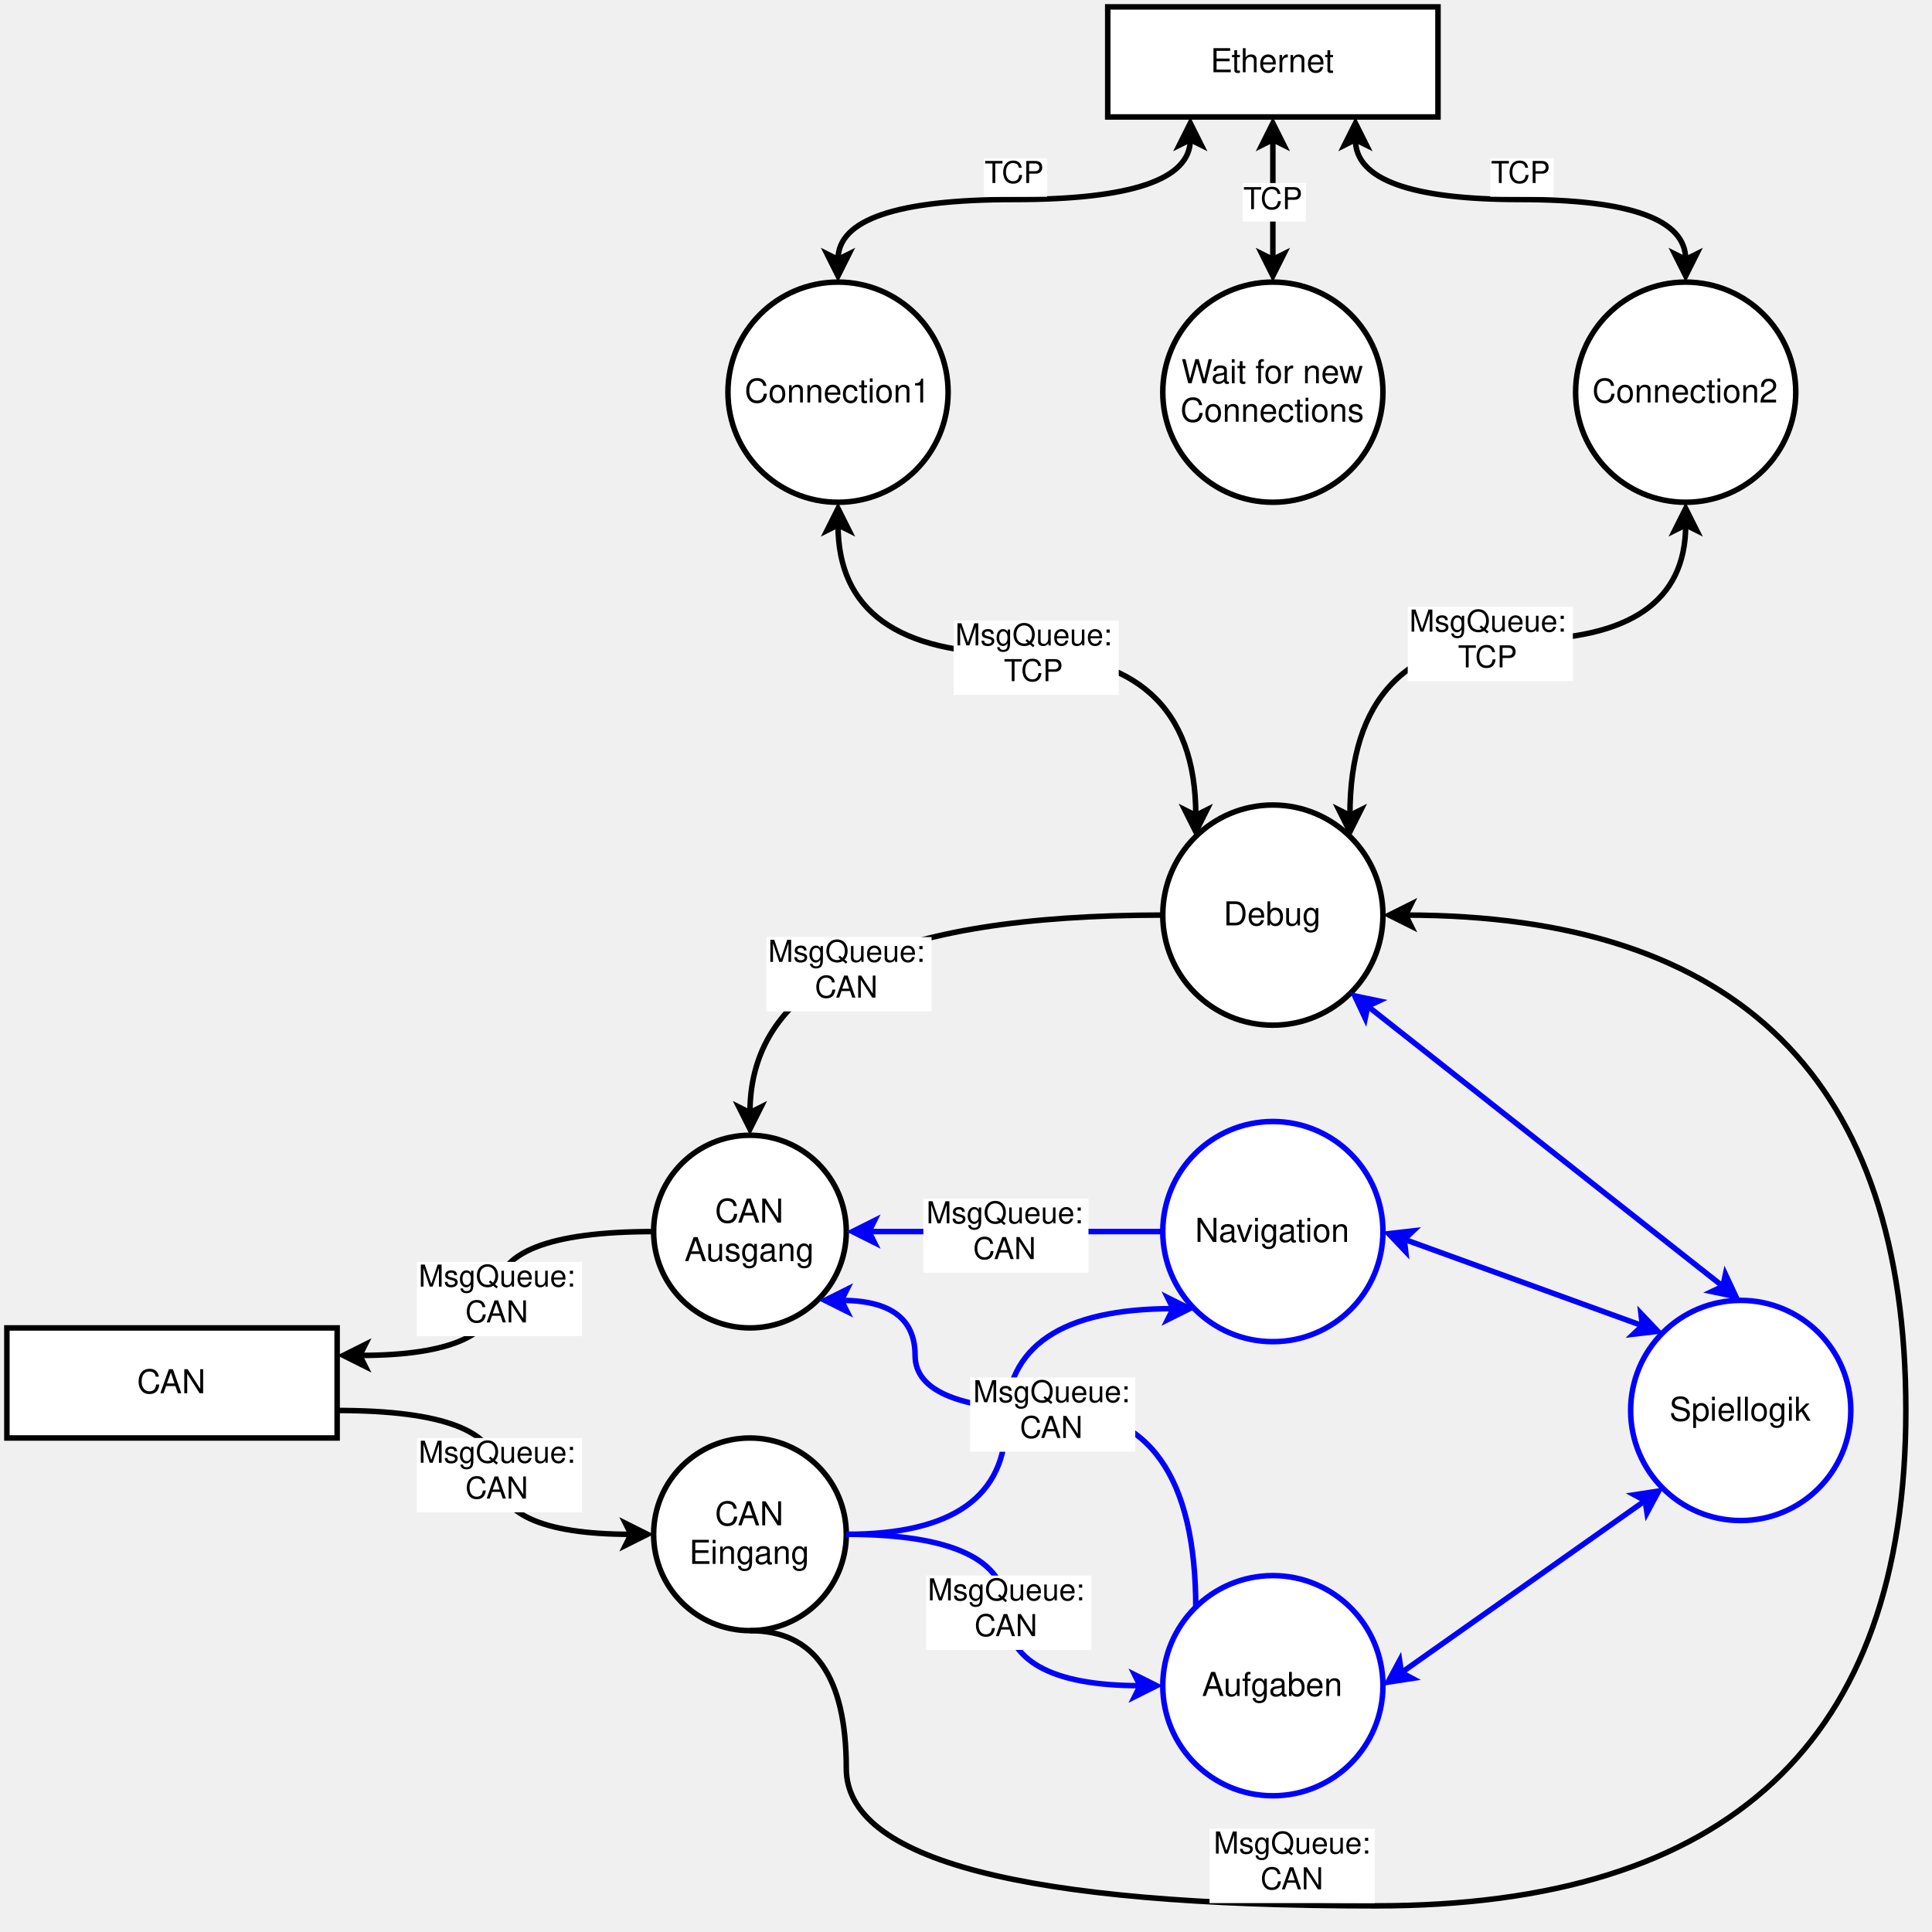
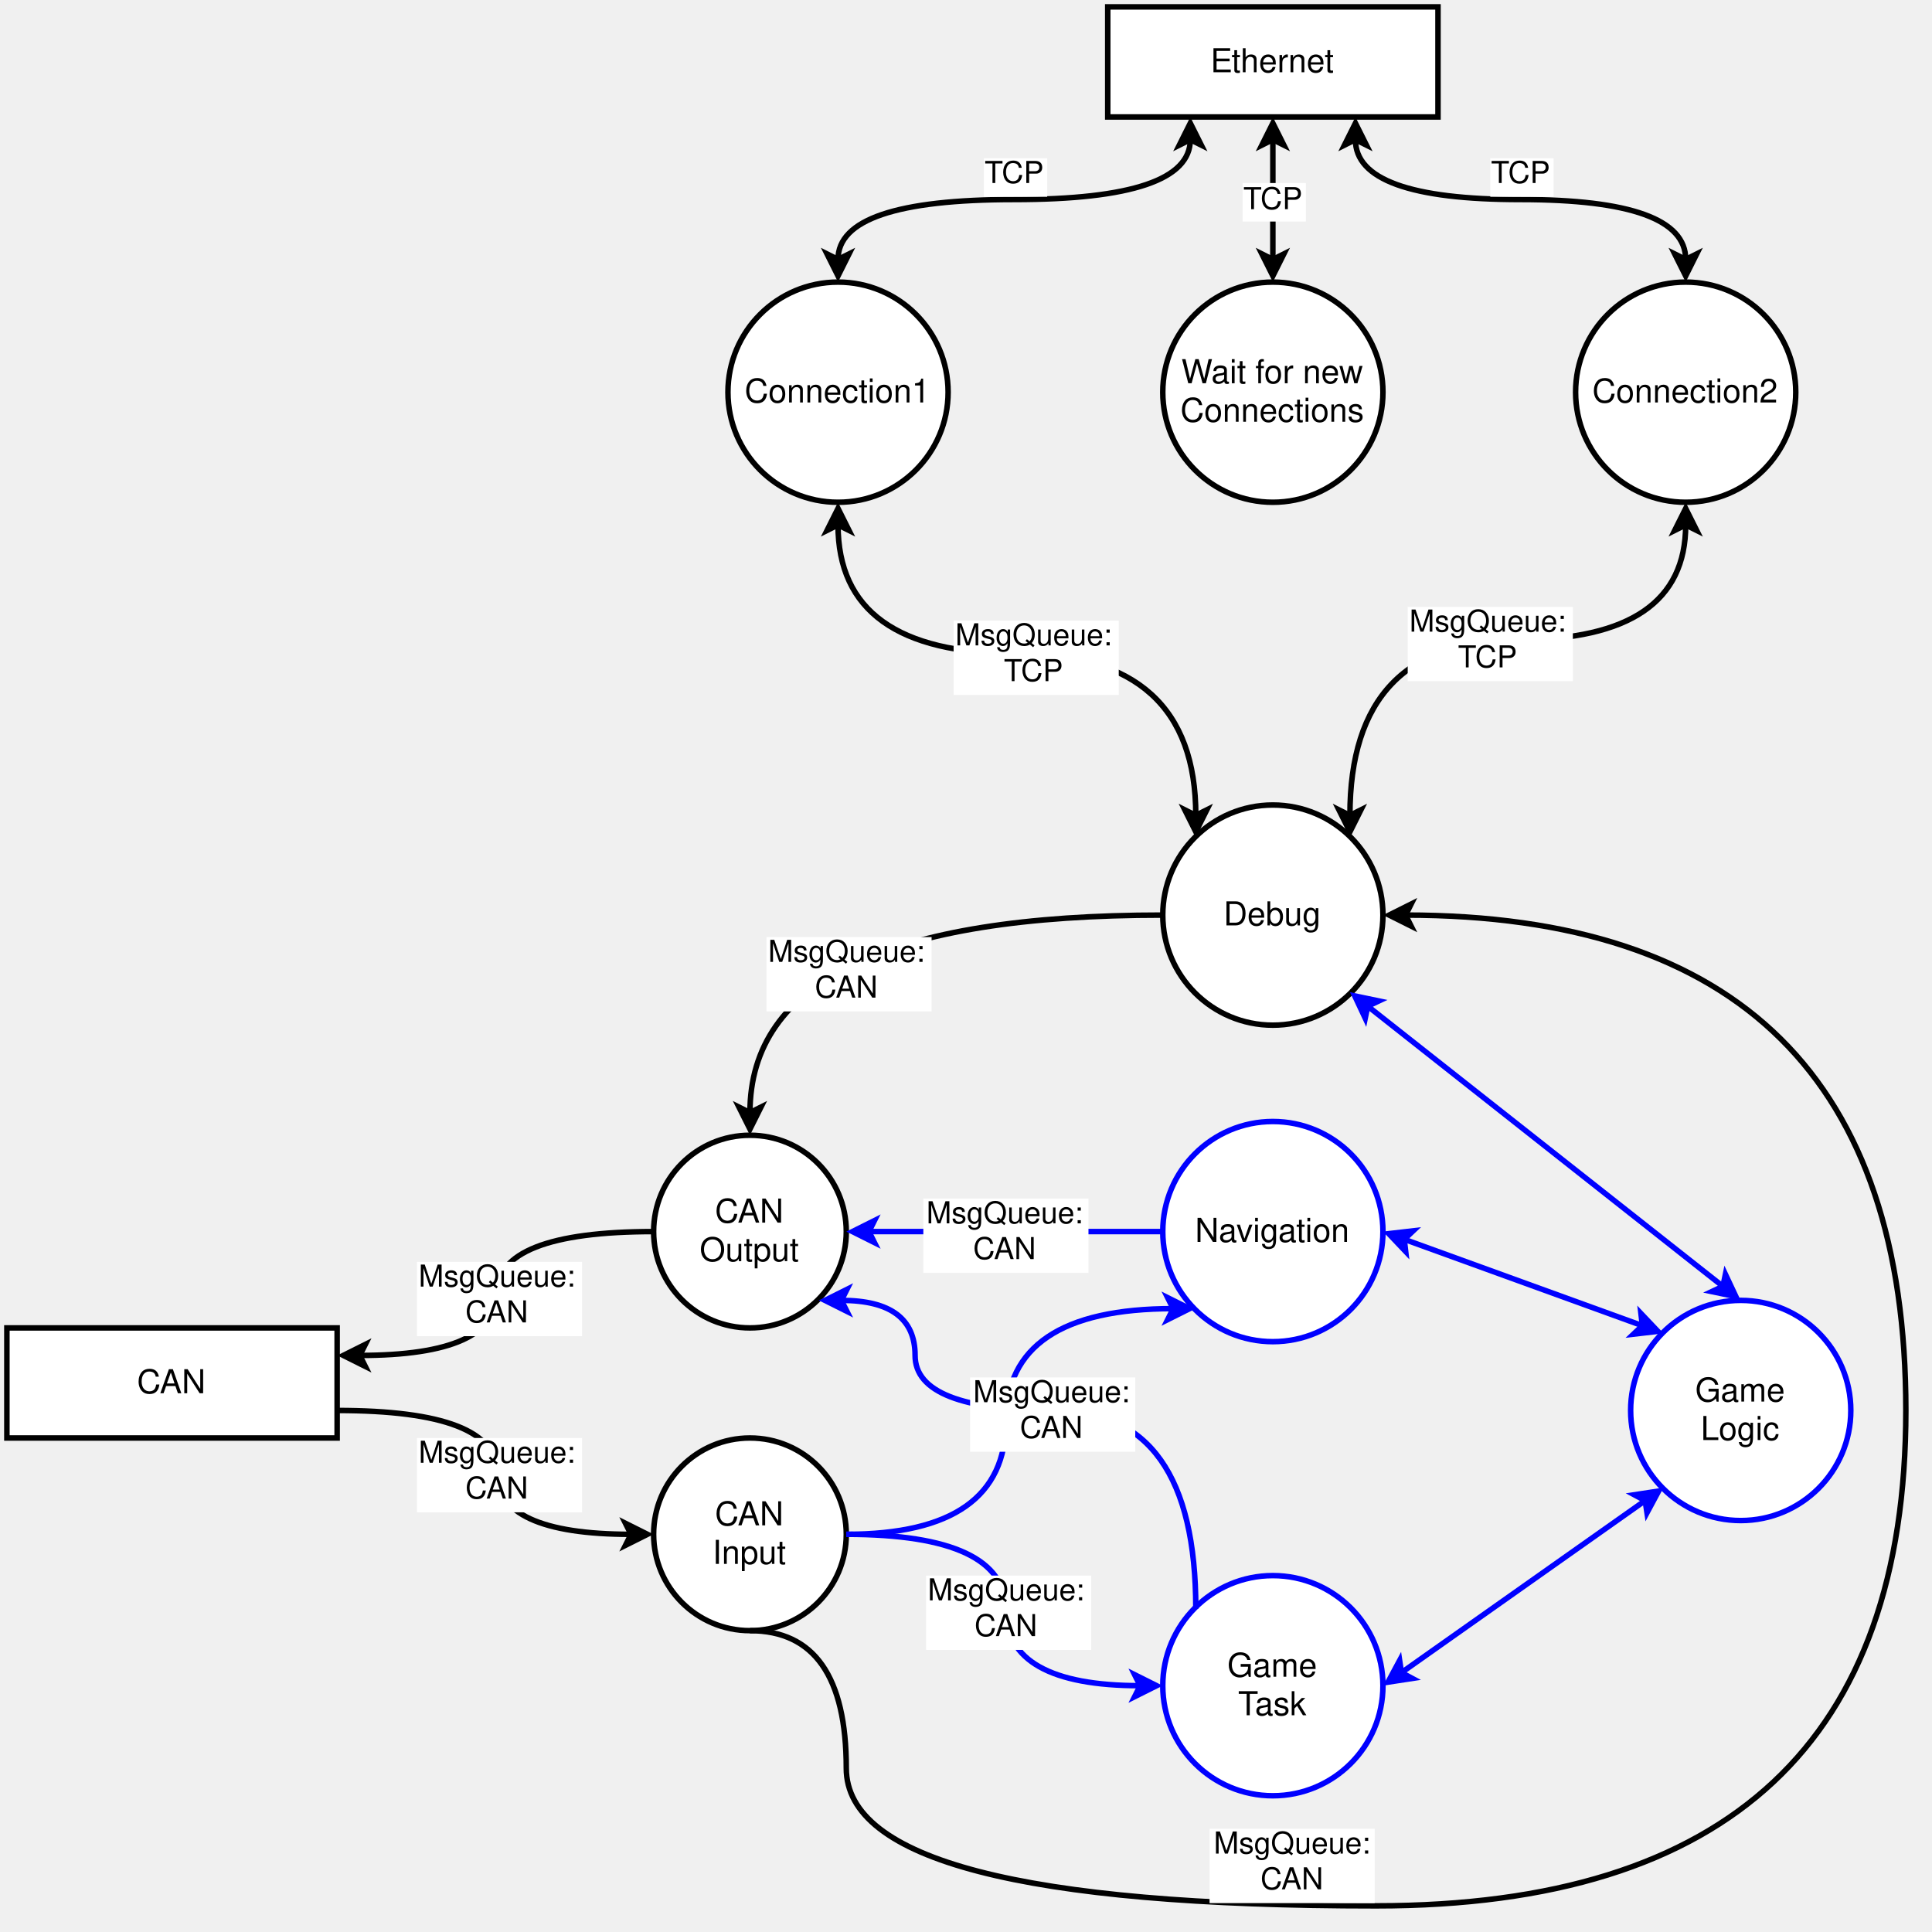
<svg xmlns="http://www.w3.org/2000/svg" width="702px" height="702px" version="1.1">
  <defs />
  <g transform="translate(0.5,0.5)">
    <rect x="402" y="2" width="120" height="40" fill="#ffffff" stroke="#000000" stroke-width="2" pointer-events="none" />
    <g fill="#000000" font-family="Helvetica" text-anchor="middle" font-size="12px">
      <text x="461.75" y="25.75">Ethernet</text>
    </g>
    <rect x="2" y="482" width="120" height="40" fill="#ffffff" stroke="#000000" stroke-width="2" pointer-events="none" />
    <g fill="#000000" font-family="Helvetica" text-anchor="middle" font-size="12px">
      <text x="61.75" y="505.75">CAN</text>
    </g>
    <ellipse cx="272" cy="557" rx="35" ry="35" fill="#ffffff" stroke="#000000" stroke-width="2" pointer-events="none" />
    <g fill="#000000" font-family="Helvetica" text-anchor="middle" font-size="12px">
      <text x="271.75" y="553.75">CAN</text>
-       <text x="271.75" y="567.75">Eingang</text>
+       <text x="271.75" y="567.75">Input</text>
    </g>
    <ellipse cx="272" cy="447" rx="35" ry="35" fill="#ffffff" stroke="#000000" stroke-width="2" pointer-events="none" />
    <g fill="#000000" font-family="Helvetica" text-anchor="middle" font-size="12px">
      <text x="271.75" y="443.75">CAN</text>
-       <text x="271.75" y="457.75">Ausgang</text>
+       <text x="271.75" y="457.75">Output</text>
    </g>
    <ellipse cx="462" cy="447" rx="40" ry="40" fill="#ffffff" stroke="#0000ff" stroke-width="2" pointer-events="none" />
    <g fill="#000000" font-family="Helvetica" text-anchor="middle" font-size="12px">
      <text x="461.75" y="450.75">Navigation</text>
    </g>
    <ellipse cx="462" cy="332" rx="40" ry="40" fill="#ffffff" stroke="#000000" stroke-width="2" pointer-events="none" />
    <g fill="#000000" font-family="Helvetica" text-anchor="middle" font-size="12px">
      <text x="461.75" y="335.75">Debug</text>
    </g>
    <ellipse cx="462" cy="612" rx="40" ry="40" fill="#ffffff" stroke="#0000ff" stroke-width="2" pointer-events="none" />
    <g fill="#000000" font-family="Helvetica" text-anchor="middle" font-size="12px">
-       <text x="461.75" y="615.75">Aufgaben</text>
+       <text x="461.75" y="608.75">Game</text>
+       <text x="461.75" y="622.75">Task</text>
    </g>
    <ellipse cx="632" cy="512" rx="40" ry="40" fill="#ffffff" stroke="#0000ff" stroke-width="2" pointer-events="none" />
    <g fill="#000000" font-family="Helvetica" text-anchor="middle" font-size="12px">
-       <text x="631.75" y="515.75">Spiellogik</text>
+       <text x="631.75" y="508.75">Game</text>
+       <text x="631.75" y="522.75">Logic</text>
    </g>
    <ellipse cx="462" cy="142" rx="40" ry="40" fill="#ffffff" stroke="#000000" stroke-width="2" pointer-events="none" />
    <g fill="#000000" font-family="Helvetica" text-anchor="middle" font-size="12px">
      <text x="461.75" y="138.75">Wait for new</text>
      <text x="461.75" y="152.75">Connections</text>
    </g>
    <ellipse cx="304" cy="142" rx="40" ry="40" fill="#ffffff" stroke="#000000" stroke-width="2" pointer-events="none" />
    <g fill="#000000" font-family="Helvetica" text-anchor="middle" font-size="12px">
      <text x="303.75" y="145.75">Connection1</text>
    </g>
    <ellipse cx="612" cy="142" rx="40" ry="40" fill="#ffffff" stroke="#000000" stroke-width="2" pointer-events="none" />
    <g fill="#000000" font-family="Helvetica" text-anchor="middle" font-size="12px">
      <text x="611.75" y="145.75">Connection2</text>
    </g>
    <path d="M 122 512 Q 180 512 180 534.5 Q 180 557 228.76 557" fill="none" stroke="#000000" stroke-width="2" stroke-miterlimit="10" pointer-events="none" />
    <path d="M 234.76 557 L 226.76 561 L 228.76 557 L 226.76 553 Z" fill="#000000" stroke="#000000" stroke-width="2" stroke-miterlimit="10" pointer-events="none" />
    <g fill="#000000" font-family="Helvetica" text-anchor="middle" font-size="11px">
      <rect fill="#ffffff" stroke="none" x="151" y="522" width="60" height="27" stroke-width="0" />
      <text x="180" y="531">MsgQueue:</text>
      <text x="180" y="544">CAN</text>
    </g>
    <path d="M 130.24 492 Q 180 492 180 469.5 Q 180 447 237 447" fill="none" stroke="#000000" stroke-width="2" stroke-miterlimit="10" pointer-events="none" />
    <path d="M 124.24 492 L 132.24 488 L 130.24 492 L 132.24 496 Z" fill="#000000" stroke="#000000" stroke-width="2" stroke-miterlimit="10" pointer-events="none" />
    <g fill="#000000" font-family="Helvetica" text-anchor="middle" font-size="11px">
      <rect fill="#ffffff" stroke="none" x="151" y="458" width="60" height="27" stroke-width="0" />
      <text x="180" y="467">MsgQueue:</text>
      <text x="180" y="480">CAN</text>
    </g>
    <path d="M 492 50.24 Q 492 72 552 72 Q 612 72 612 93.76" fill="none" stroke="#000000" stroke-width="2" stroke-miterlimit="10" pointer-events="none" />
    <path d="M 492 44.24 L 496 52.24 L 492 50.24 L 488 52.24 Z" fill="#000000" stroke="#000000" stroke-width="2" stroke-miterlimit="10" pointer-events="none" />
    <path d="M 612 99.76 L 608 91.76 L 612 93.76 L 616 91.76 Z" fill="#000000" stroke="#000000" stroke-width="2" stroke-miterlimit="10" pointer-events="none" />
    <g fill="#000000" font-family="Helvetica" text-anchor="middle" font-size="11px">
      <rect fill="#ffffff" stroke="none" x="541" y="57" width="23" height="14" stroke-width="0" />
      <text x="552" y="66">TCP</text>
    </g>
    <path d="M 432 50.24 Q 432 72 368 72 Q 304 72 304 93.76" fill="none" stroke="#000000" stroke-width="2" stroke-miterlimit="10" pointer-events="none" />
    <path d="M 432 44.24 L 436 52.24 L 432 50.24 L 428 52.24 Z" fill="#000000" stroke="#000000" stroke-width="2" stroke-miterlimit="10" pointer-events="none" />
    <path d="M 304 99.76 L 300 91.76 L 304 93.76 L 308 91.76 Z" fill="#000000" stroke="#000000" stroke-width="2" stroke-miterlimit="10" pointer-events="none" />
    <g fill="#000000" font-family="Helvetica" text-anchor="middle" font-size="11px">
      <rect fill="#ffffff" stroke="none" x="357" y="57" width="23" height="14" stroke-width="0" />
      <text x="368" y="66">TCP</text>
    </g>
    <path d="M 462 50.24 Q 462 50.24 462 93.76" fill="none" stroke="#000000" stroke-width="2" stroke-miterlimit="10" pointer-events="none" />
    <path d="M 462 44.24 L 466 52.24 L 462 50.24 L 458 52.24 Z" fill="#000000" stroke="#000000" stroke-width="2" stroke-miterlimit="10" pointer-events="none" />
    <path d="M 462 99.76 L 458 91.76 L 462 93.76 L 466 91.76 Z" fill="#000000" stroke="#000000" stroke-width="2" stroke-miterlimit="10" pointer-events="none" />
    <g fill="#000000" font-family="Helvetica" text-anchor="middle" font-size="11px">
      <rect fill="#ffffff" stroke="none" x="451" y="66" width="23" height="14" stroke-width="0" />
      <text x="462" y="75.5">TCP</text>
    </g>
    <path d="M 304 190.24 Q 304 237 369 237 Q 434 237 434 295.76" fill="none" stroke="#000000" stroke-width="2" stroke-miterlimit="10" pointer-events="none" />
    <path d="M 304 184.24 L 308 192.24 L 304 190.24 L 300 192.24 Z" fill="#000000" stroke="#000000" stroke-width="2" stroke-miterlimit="10" pointer-events="none" />
    <path d="M 434 301.76 L 430 293.76 L 434 295.76 L 438 293.76 Z" fill="#000000" stroke="#000000" stroke-width="2" stroke-miterlimit="10" pointer-events="none" />
    <g fill="#000000" font-family="Helvetica" text-anchor="middle" font-size="11px">
      <rect fill="#ffffff" stroke="none" x="346" y="225" width="60" height="27" stroke-width="0" />
      <text x="375" y="234">MsgQueue:</text>
      <text x="375" y="247">TCP</text>
    </g>
    <path d="M 612 190.24 Q 612 232 551 232 Q 490 232 490 295.76" fill="none" stroke="#000000" stroke-width="2" stroke-miterlimit="10" pointer-events="none" />
    <path d="M 612 184.24 L 616 192.24 L 612 190.24 L 608 192.24 Z" fill="#000000" stroke="#000000" stroke-width="2" stroke-miterlimit="10" pointer-events="none" />
    <path d="M 490 301.76 L 486 293.76 L 490 295.76 L 494 293.76 Z" fill="#000000" stroke="#000000" stroke-width="2" stroke-miterlimit="10" pointer-events="none" />
    <g fill="#000000" font-family="Helvetica" text-anchor="middle" font-size="11px">
      <rect fill="#ffffff" stroke="none" x="511" y="220" width="60" height="27" stroke-width="0" />
      <text x="540" y="229">MsgQueue:</text>
      <text x="540" y="242">TCP</text>
    </g>
    <path d="M 422 332 Q 272 332 272 403.76" fill="none" stroke="#000000" stroke-width="2" stroke-miterlimit="10" pointer-events="none" />
    <path d="M 272 409.76 L 268 401.76 L 272 403.76 L 276 401.76 Z" fill="#000000" stroke="#000000" stroke-width="2" stroke-miterlimit="10" pointer-events="none" />
    <g fill="#000000" font-family="Helvetica" text-anchor="middle" font-size="11px">
      <rect fill="#ffffff" stroke="none" x="278" y="340" width="60" height="27" stroke-width="0" />
      <text x="307" y="349">MsgQueue:</text>
      <text x="307" y="362">CAN</text>
    </g>
    <path d="M 413.76 612 Q 365 612 365 584.5 Q 365 557 307 557" fill="none" stroke="#0000ff" stroke-width="2" stroke-miterlimit="10" pointer-events="none" />
    <path d="M 419.76 612 L 411.76 616 L 413.76 612 L 411.76 608 Z" fill="#0000ff" stroke="#0000ff" stroke-width="2" stroke-miterlimit="10" pointer-events="none" />
    <g fill="#000000" font-family="Helvetica" text-anchor="middle" font-size="11px">
      <rect fill="#ffffff" stroke="none" x="336" y="572" width="60" height="27" stroke-width="0" />
      <text x="365" y="581">MsgQueue:</text>
      <text x="365" y="594">CAN</text>
    </g>
    <path d="M 425.76 475 Q 365 475 365 516 Q 365 557 307 557" fill="none" stroke="#0000ff" stroke-width="2" stroke-miterlimit="10" pointer-events="none" />
    <path d="M 431.76 475 L 423.76 479 L 425.76 475 L 423.76 471 Z" fill="#0000ff" stroke="#0000ff" stroke-width="2" stroke-miterlimit="10" pointer-events="none" />
    <path d="M 508.73 607.25 L 597.27 544.75" fill="none" stroke="#0000ff" stroke-width="2" stroke-miterlimit="10" pointer-events="none" />
    <path d="M 503.83 610.71 L 508.06 602.83 L 508.73 607.25 L 512.67 609.36 Z" fill="#0000ff" stroke="#0000ff" stroke-width="2" stroke-miterlimit="10" pointer-events="none" />
    <path d="M 602.17 541.29 L 597.94 549.17 L 597.27 544.75 L 593.33 542.64 Z" fill="#0000ff" stroke="#0000ff" stroke-width="2" stroke-miterlimit="10" pointer-events="none" />
    <path d="M 596.26 481.19 L 509.74 449.81" fill="none" stroke="#0000ff" stroke-width="2" stroke-miterlimit="10" pointer-events="none" />
    <path d="M 601.9 483.24 L 593.01 484.27 L 596.26 481.19 L 595.74 476.75 Z" fill="#0000ff" stroke="#0000ff" stroke-width="2" stroke-miterlimit="10" pointer-events="none" />
    <path d="M 504.1 447.76 L 512.99 446.73 L 509.74 449.81 L 510.26 454.25 Z" fill="#0000ff" stroke="#0000ff" stroke-width="2" stroke-miterlimit="10" pointer-events="none" />
    <path d="M 422 447 Q 422 447 315.24 447" fill="none" stroke="#0000ff" stroke-width="2" stroke-miterlimit="10" pointer-events="none" />
    <path d="M 309.24 447 L 317.24 443 L 315.24 447 L 317.24 451 Z" fill="#0000ff" stroke="#0000ff" stroke-width="2" stroke-miterlimit="10" pointer-events="none" />
    <g fill="#000000" font-family="Helvetica" text-anchor="middle" font-size="11px">
      <rect fill="#ffffff" stroke="none" x="335" y="435" width="60" height="27" stroke-width="0" />
      <text x="364.5" y="444">MsgQueue:</text>
      <text x="364.5" y="457">CAN</text>
    </g>
    <path d="M 434 584 Q 434 512 383 512 Q 332 512 332 492 Q 332 472 305.24 472" fill="none" stroke="#0000ff" stroke-width="2" stroke-miterlimit="10" pointer-events="none" />
    <path d="M 299.24 472 L 307.24 468 L 305.24 472 L 307.24 476 Z" fill="#0000ff" stroke="#0000ff" stroke-width="2" stroke-miterlimit="10" pointer-events="none" />
    <g fill="#000000" font-family="Helvetica" text-anchor="middle" font-size="11px">
      <rect fill="#ffffff" stroke="none" x="352" y="500" width="60" height="27" stroke-width="0" />
      <text x="381.5" y="509">MsgQueue:</text>
      <text x="381.5" y="522">CAN</text>
    </g>
    <path d="M 510.24 332 Q 692 332 692 512 Q 692 692 499.5 692 Q 307 692 307 642 Q 307 592 272 592" fill="none" stroke="#000000" stroke-width="2" stroke-miterlimit="10" pointer-events="none" />
    <path d="M 504.24 332 L 512.24 328 L 510.24 332 L 512.24 336 Z" fill="#000000" stroke="#000000" stroke-width="2" stroke-miterlimit="10" pointer-events="none" />
    <g fill="#000000" font-family="Helvetica" text-anchor="middle" font-size="11px">
      <rect fill="#ffffff" stroke="none" x="439" y="664" width="60" height="27" stroke-width="0" />
      <text x="468.92" y="673">MsgQueue:</text>
      <text x="468.92" y="686">CAN</text>
    </g>
    <path d="M 625.53 466.9 L 496.47 365.1" fill="none" stroke="#0000ff" stroke-width="2" stroke-miterlimit="10" pointer-events="none" />
    <path d="M 630.24 470.62 L 621.49 468.8 L 625.53 466.9 L 626.44 462.52 Z" fill="#0000ff" stroke="#0000ff" stroke-width="2" stroke-miterlimit="10" pointer-events="none" />
    <path d="M 491.76 361.38 L 500.51 363.2 L 496.47 365.1 L 495.56 369.48 Z" fill="#0000ff" stroke="#0000ff" stroke-width="2" stroke-miterlimit="10" pointer-events="none" />
  </g>
</svg>
